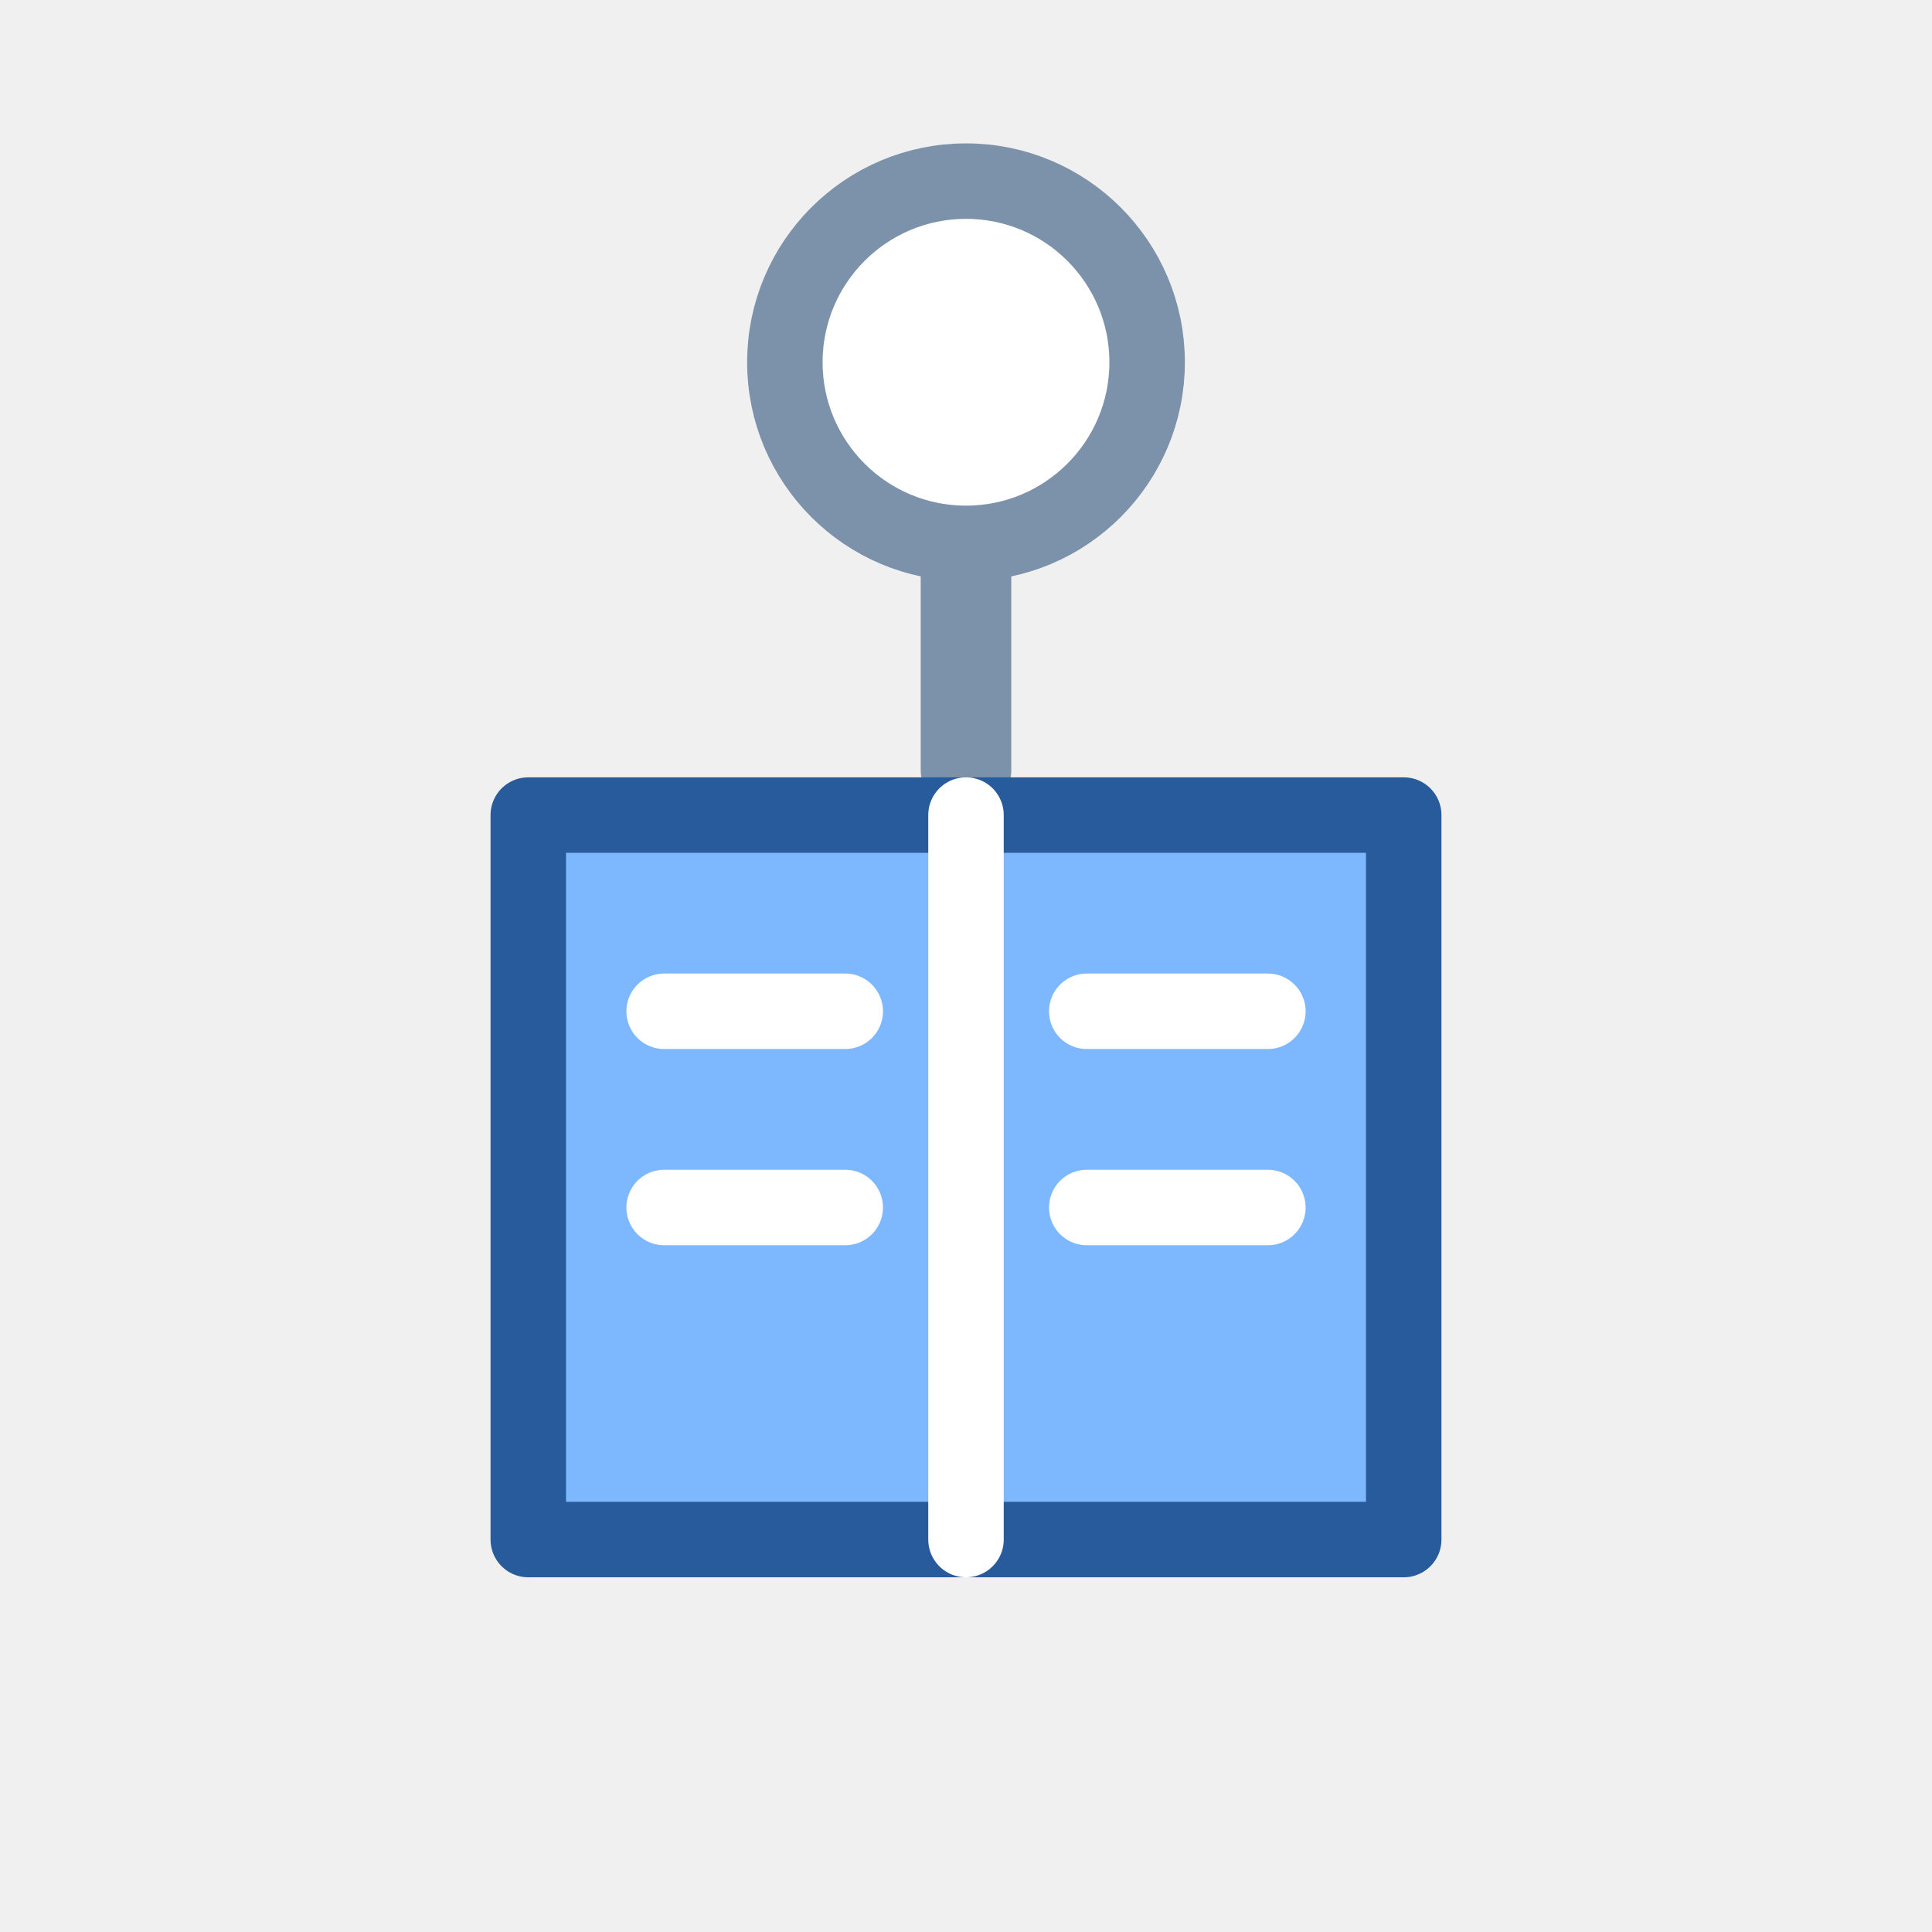
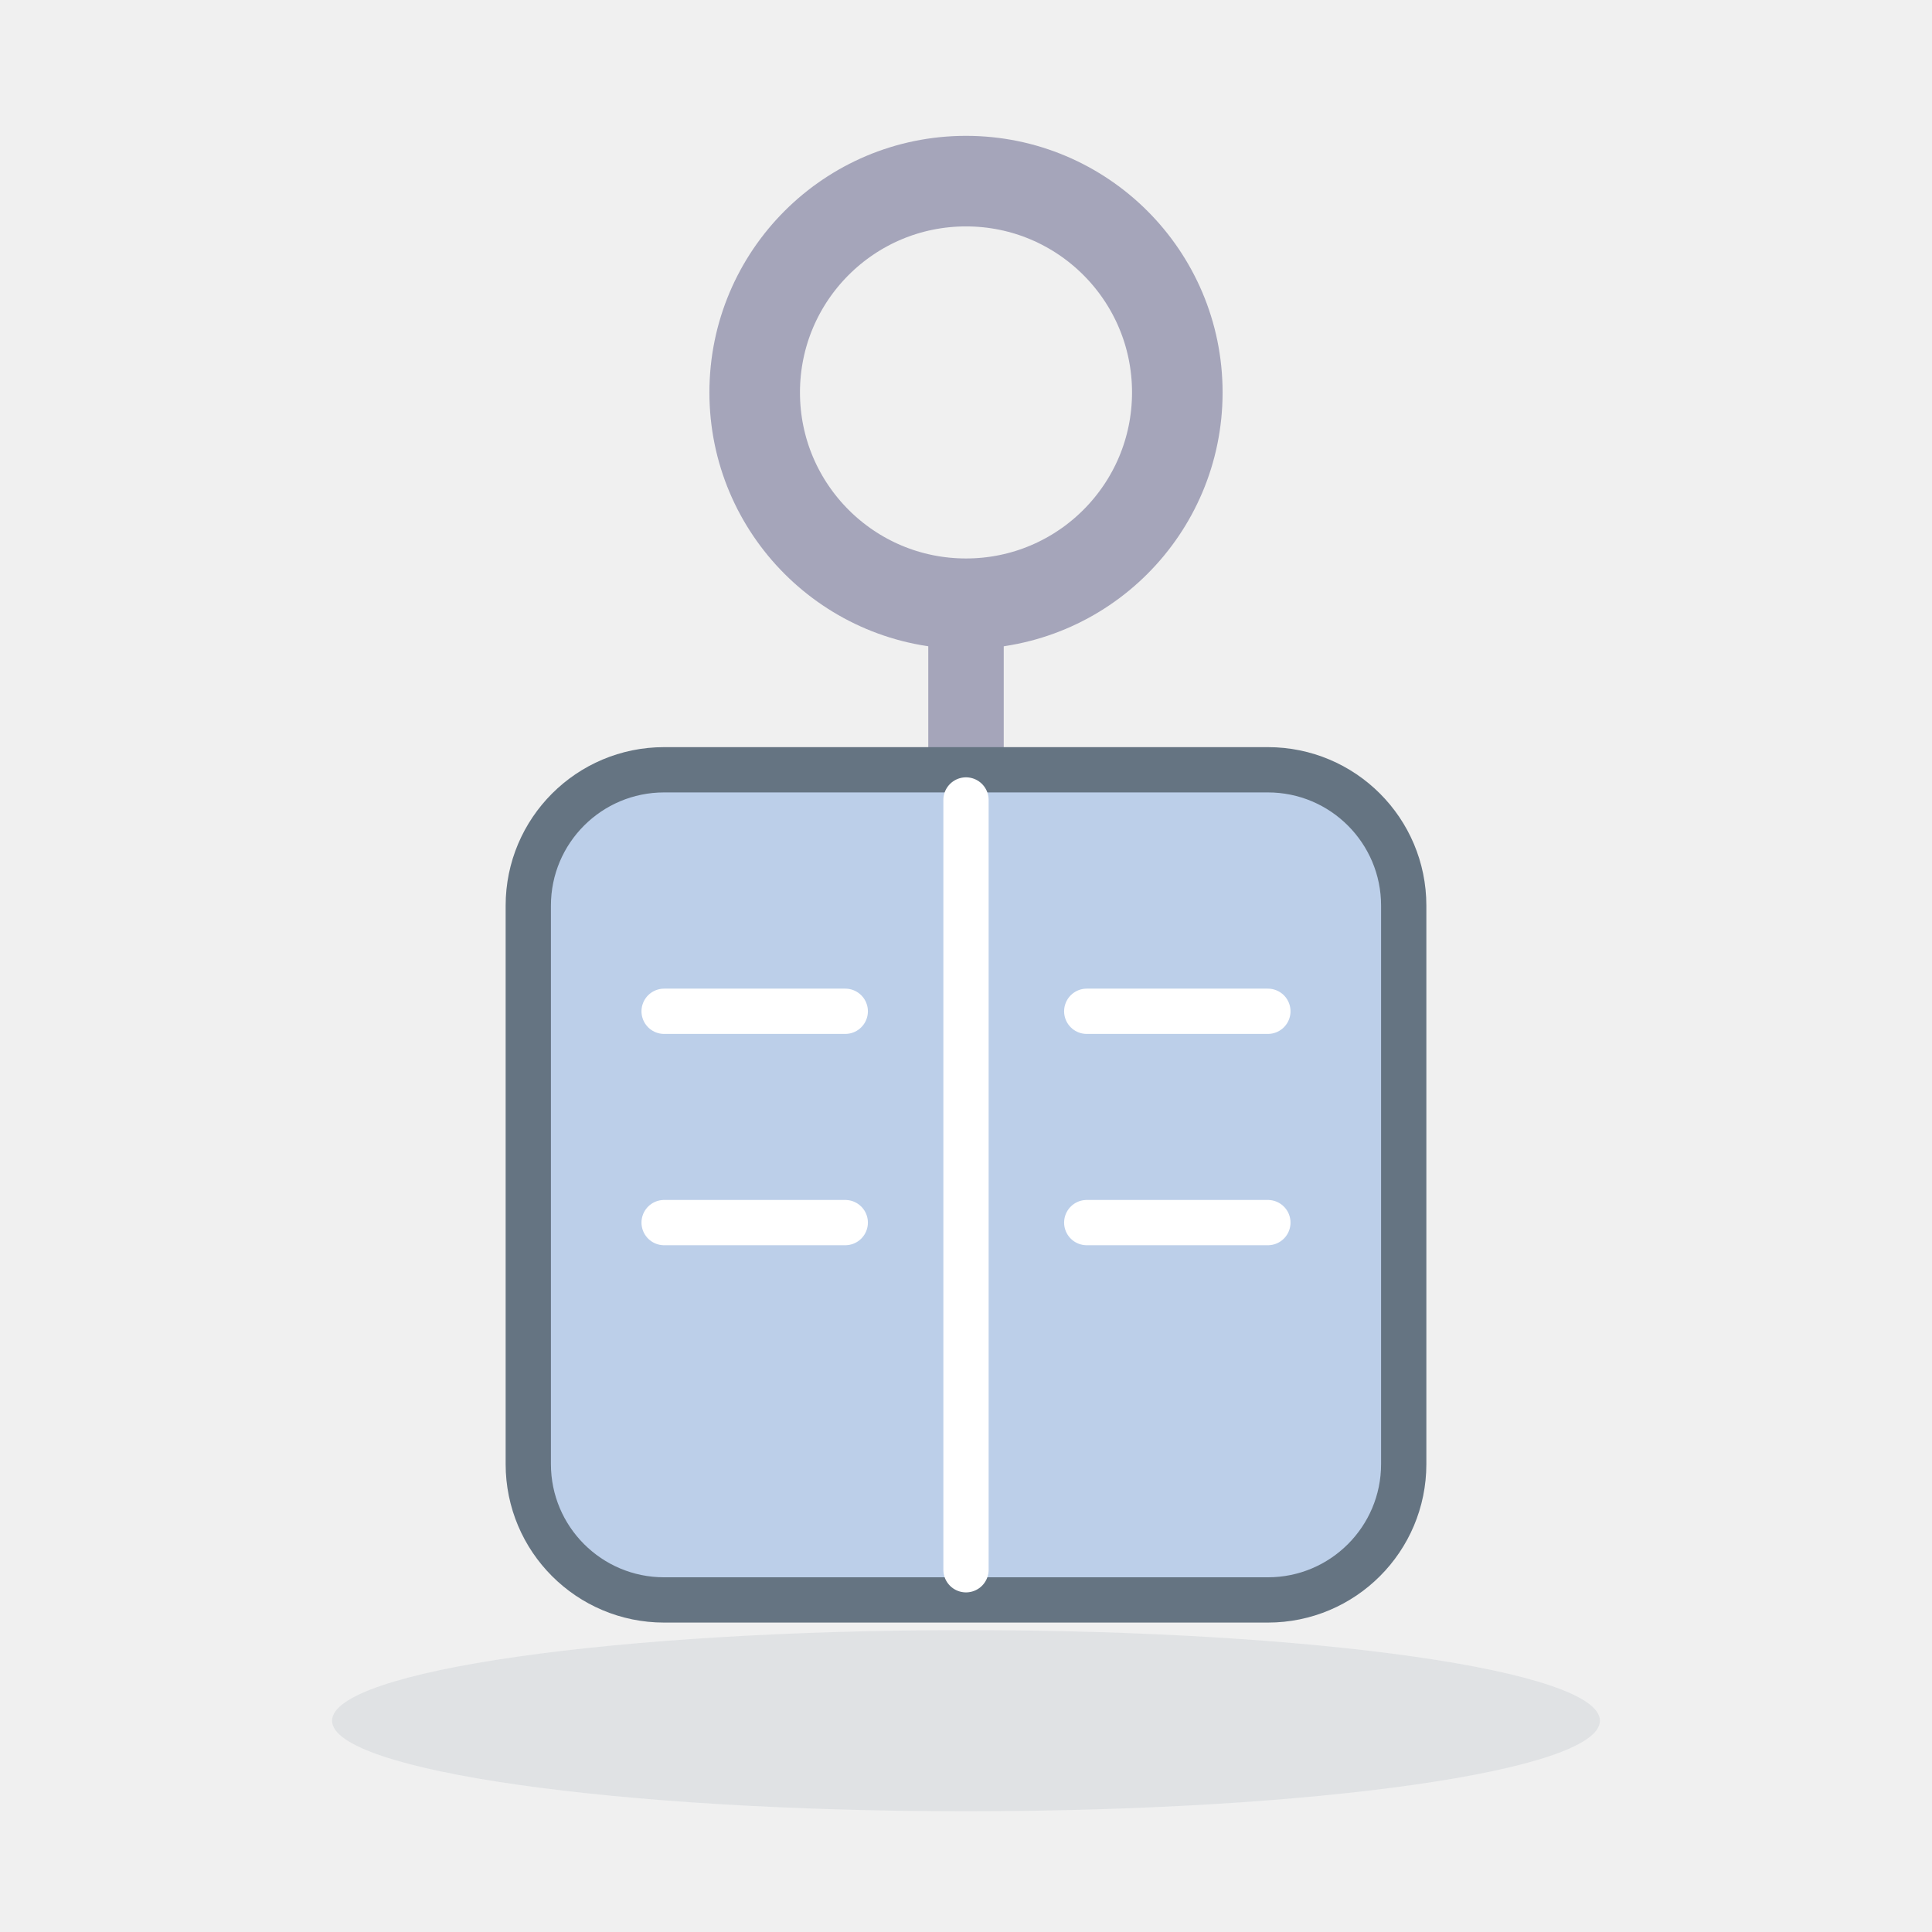
<svg xmlns="http://www.w3.org/2000/svg" viewBox="0 0 128 128">
-   <circle cx="64" cy="24" r="12" fill="#fff" stroke="#7c91aa" stroke-width="5" />
-   <path d="M64 38v13" stroke="#7c91aa" stroke-width="6" stroke-linecap="round" />
-   <path d="M35 54h58v48H35z" fill="#7db8ff" stroke="#285b9b" stroke-width="5" stroke-linejoin="round" />
-   <path d="M64 54v48M44 67h12M72 67h12M44 80h12M72 80h12" stroke="#fff" stroke-width="5" stroke-linecap="round" />
+   <defs>
+     <linearGradient id="mint" x2=".8" y2="1">
+       <stop stop-color="#c9efdf" />
+       <stop offset="1" stop-color="#70b89c" />
+     </linearGradient>
+     <linearGradient id="gold" x2=".8" y2="1">
+       <stop stop-color="#ffedaa" />
+       <stop offset="1" stop-color="#e7b66c" />
+     </linearGradient>
+     <linearGradient id="paper" x2=".8" y2="1">
+       <stop stop-color="#fffefa" />
+       <stop offset="1" stop-color="#eae7f6" />
+     </linearGradient>
+   </defs>
+   <ellipse cx="64" cy="114" rx="42" ry="6" fill="#4e647c" opacity=".10" />
+   <g stroke="#657482" stroke-width="3" stroke-linecap="round" stroke-linejoin="round">
+     <circle cx="64" cy="26" r="14" fill="none" stroke="#a5a5ba" stroke-width="6" />
+     <path d="M64 40v14" stroke="#a5a5ba" stroke-width="5" />
+     <rect x="35" y="51" width="58" height="55" rx="9" fill="#bccfe9" />
+     <path d="M64 53v51M44 67h12M72 67h12M44 81h12M72 81h12" stroke="#fff" />
+   </g>
</svg>
